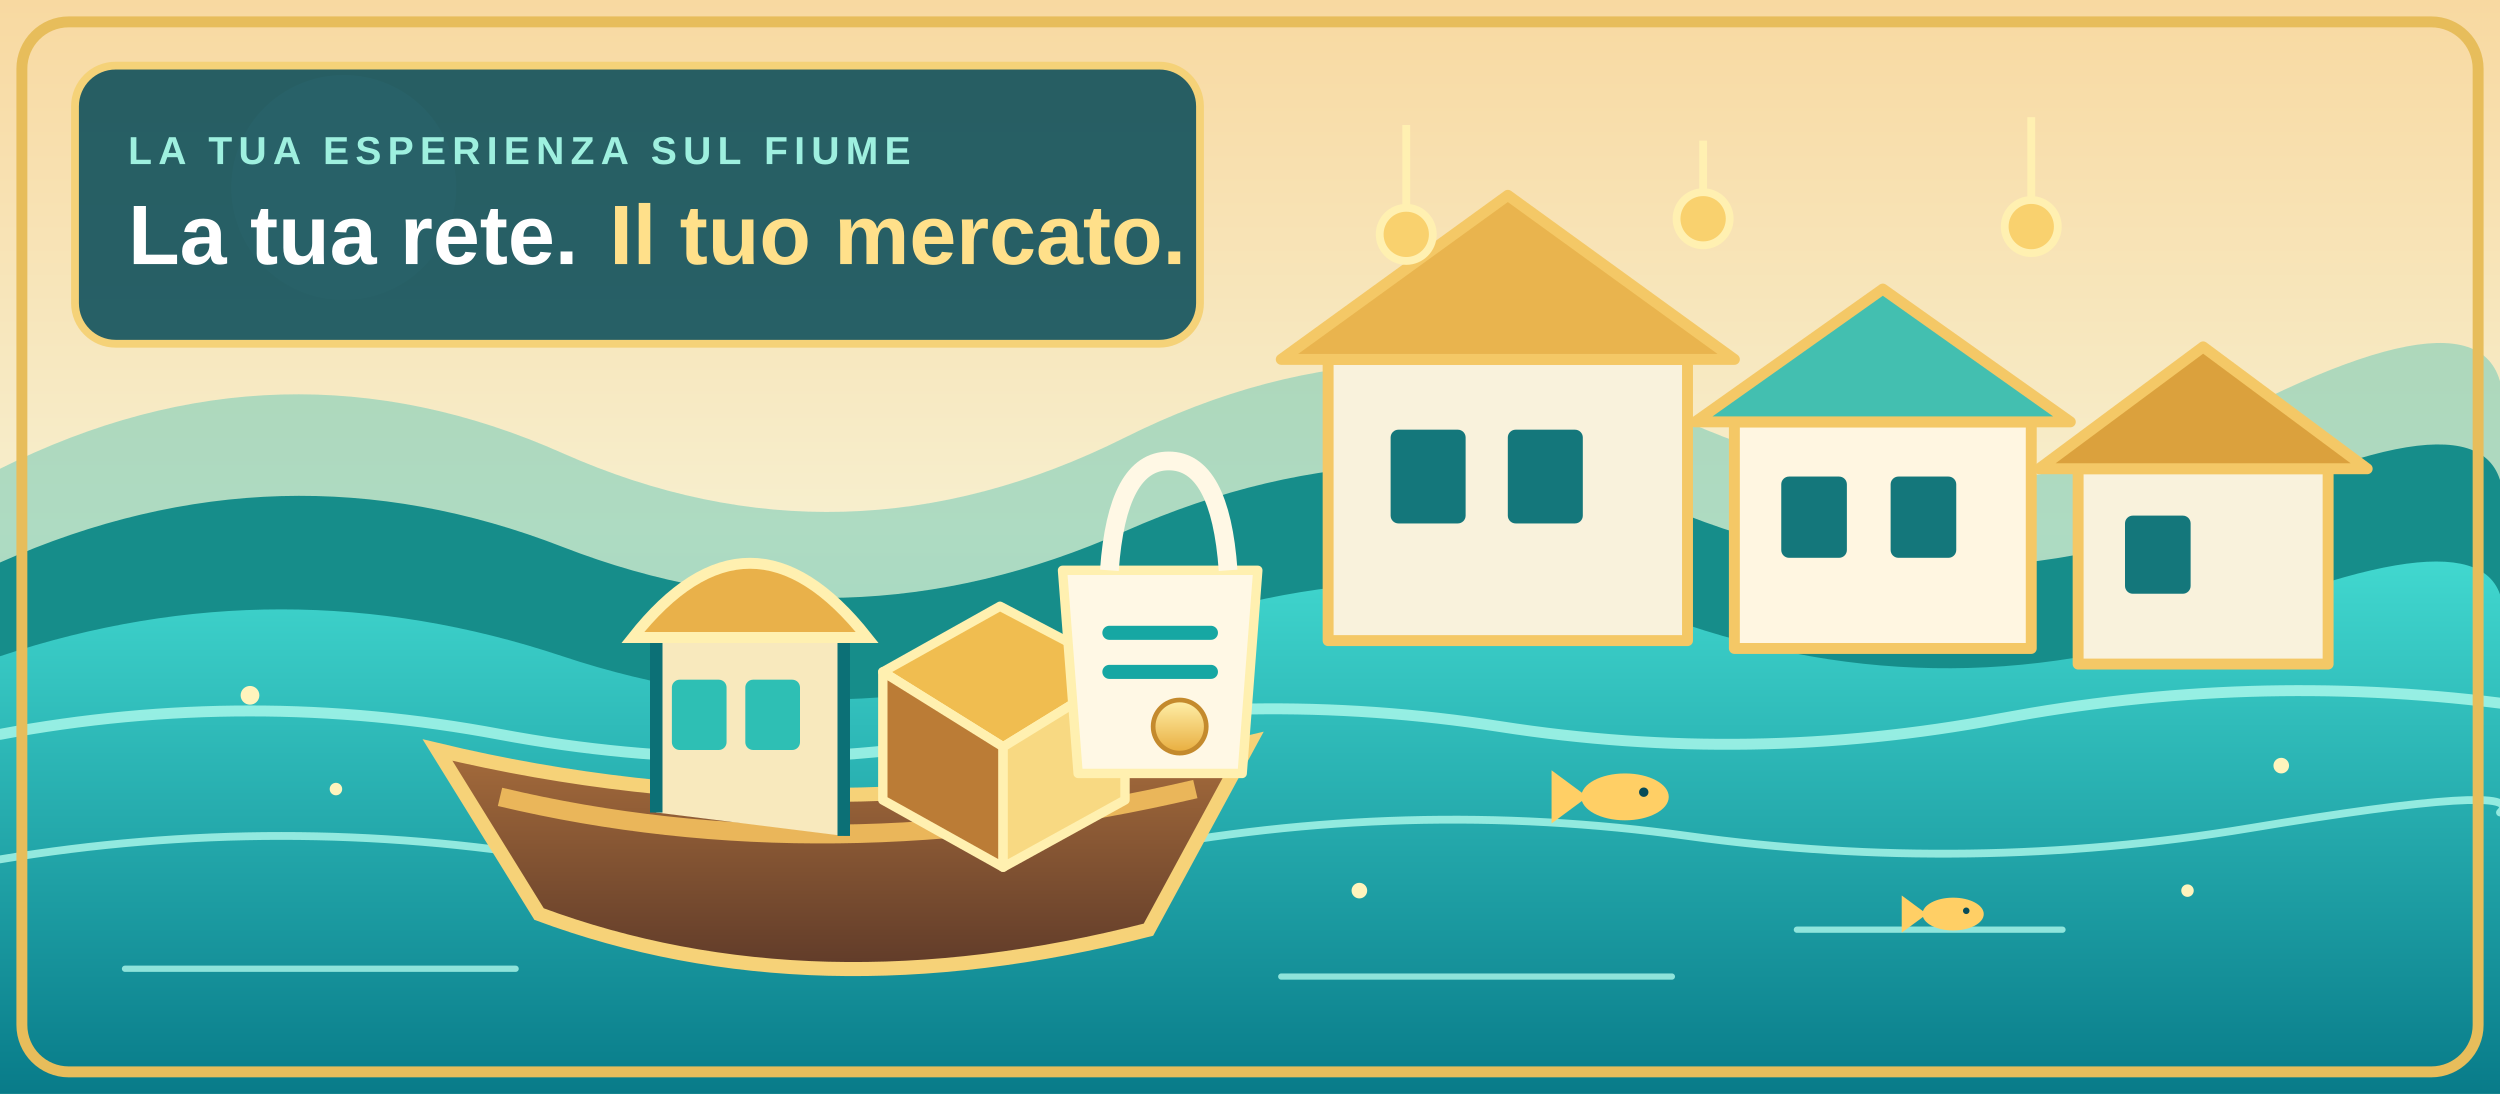
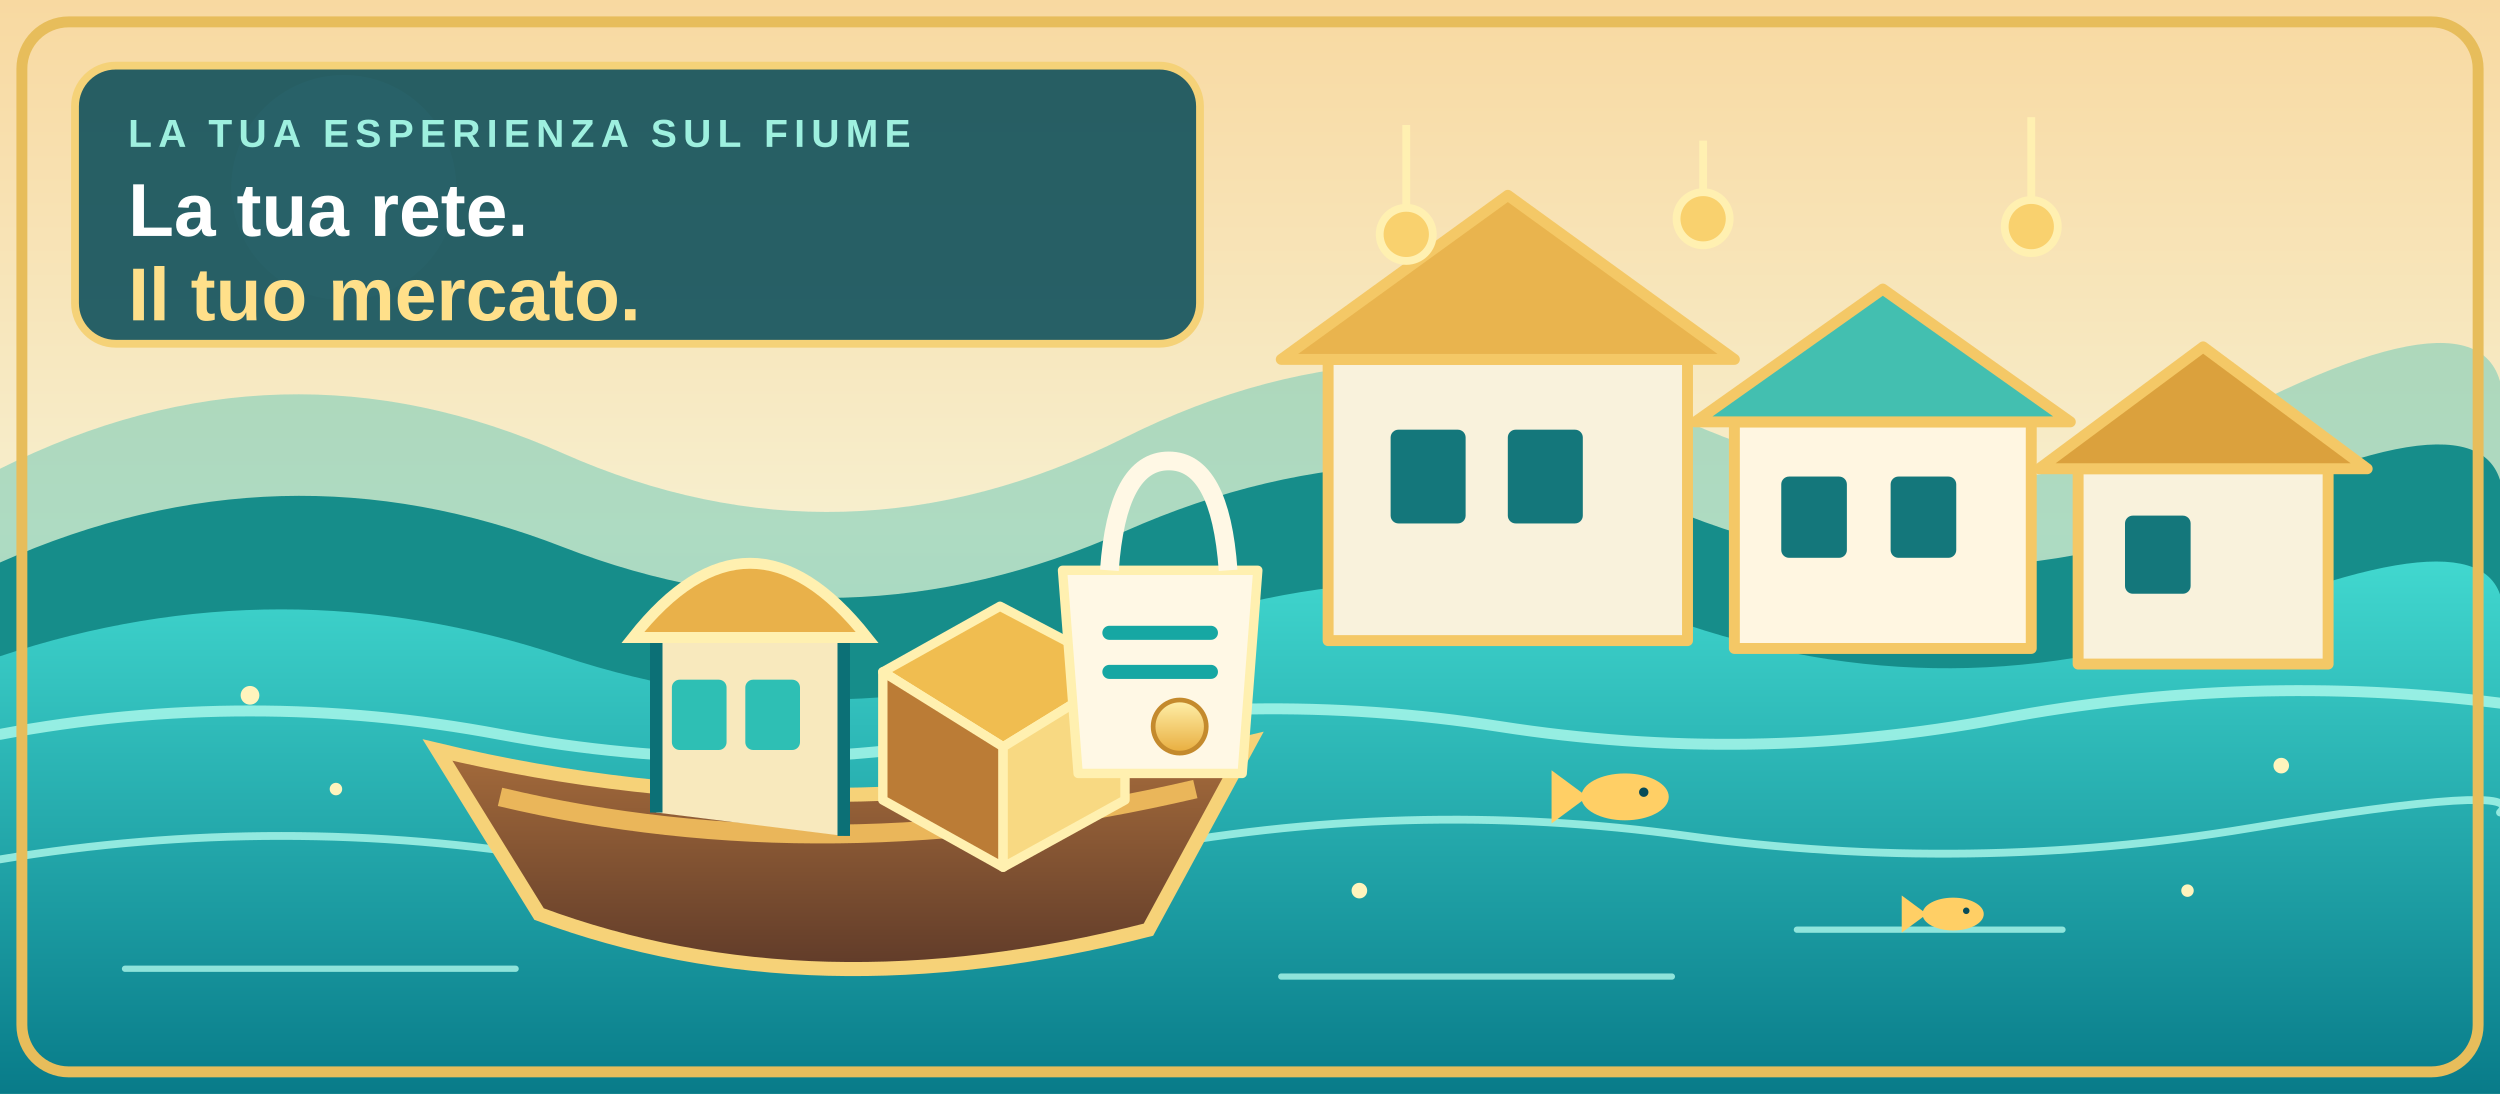
<svg xmlns="http://www.w3.org/2000/svg" width="1600" height="700" viewBox="0 0 1600 700">
  <defs>
    <linearGradient id="sky" x1="0" y1="0" x2="0" y2="1">
      <stop stop-color="#f8d9a1" />
      <stop offset=".48" stop-color="#f7efce" />
      <stop offset="1" stop-color="#a5e5d8" />
    </linearGradient>
    <linearGradient id="water" x1="0" y1="0" x2="0" y2="1">
      <stop stop-color="#41d8cf" />
      <stop offset="1" stop-color="#087b89" />
    </linearGradient>
    <linearGradient id="gold" x1="0" y1="0" x2="0" y2="1">
      <stop stop-color="#fff0aa" />
      <stop offset="1" stop-color="#e8ad3e" />
    </linearGradient>
    <linearGradient id="boat" x1="0" y1="0" x2="0" y2="1">
      <stop stop-color="#a76d3c" />
      <stop offset="1" stop-color="#603b29" />
    </linearGradient>
  </defs>
  <rect width="1600" height="700" fill="url(#sky)" />
  <circle cx="220" cy="120" r="72" fill="#fff5cf" opacity=".9" />
  <path d="M0 300 Q180 210 360 290 T720 280 T1080 270 T1440 260 T1600 280V450H0Z" fill="#72cbb8" opacity=".55" />
  <path d="M0 360 Q180 280 360 350 T720 340 T1080 330 T1440 320 T1600 340V700H0Z" fill="#168d8a" />
  <path d="M0 420 Q180 360 360 420 T720 410 T1080 400 T1440 390 T1600 410V700H0Z" fill="url(#water)" />
  <g fill="none" stroke="#b7fff0" stroke-linecap="round" opacity=".75">
    <path d="M0 470Q160 440 320 470T640 470T960 465T1280 460T1600 450" stroke-width="7" />
    <path d="M0 550Q180 520 360 550T720 545T1080 535T1440 530T1600 520" stroke-width="5" />
    <path d="M80 620h250m120-30h190m180 35h250m80-30h170" stroke-width="4" />
  </g>
  <g stroke="#f4c866" stroke-width="7" stroke-linejoin="round">
    <path d="M850 230h230v180H850Z" fill="#f9f2dc" />
    <path d="M820 230l145-105 145 105Z" fill="#e9b44e" />
    <path d="M1110 270h190v145h-190Z" fill="#fff6e1" />
    <path d="M1085 270l120-85 120 85Z" fill="#43bfb0" />
    <path d="M1330 300h160v125h-160Z" fill="#f9f2dc" />
    <path d="M1305 300l105-78 105 78Z" fill="#dba13d" />
  </g>
  <g fill="#14777b">
    <rect x="890" y="275" width="48" height="60" rx="5" />
    <rect x="965" y="275" width="48" height="60" rx="5" />
    <rect x="1140" y="305" width="42" height="52" rx="5" />
    <rect x="1210" y="305" width="42" height="52" rx="5" />
    <rect x="1360" y="330" width="42" height="50" rx="5" />
  </g>
  <g stroke="#fff0b1" stroke-width="5" fill="#f9d16e">
    <path d="M900 80v60M1090 90v50M1300 75v60" />
    <circle cx="900" cy="150" r="17" />
    <circle cx="1090" cy="140" r="17" />
    <circle cx="1300" cy="145" r="17" />
  </g>
  <path d="M280 480Q530 540 800 475L735 595Q520 650 345 585Z" fill="url(#boat)" stroke="#f6d278" stroke-width="9" />
  <path d="M320 510Q530 560 765 505" fill="none" stroke="#eab65a" stroke-width="12" />
  <path d="M420 520v-115q60-65 120 0v130" fill="#f8e9bd" stroke="#0c7076" stroke-width="8" />
  <path d="M405 408q75-95 150 0Z" fill="#e9b14a" stroke="#fff0b0" stroke-width="7" />
  <rect x="430" y="435" width="35" height="45" rx="5" fill="#2ebfb4" />
  <rect x="477" y="435" width="35" height="45" rx="5" fill="#2ebfb4" />
  <g stroke="#fff0b0" stroke-width="6" stroke-linejoin="round">
    <path d="M565 430l75-42 80 42-78 48Z" fill="#f0bd50" />
    <path d="M565 430v82l77 43v-77Z" fill="#bb7c36" />
    <path d="M642 478l78-48v82l-78 43Z" fill="#f8d982" />
    <path d="M680 365h125l-10 130H690Z" fill="#fff8e5" />
    <path d="M710 365q5-70 38-70t38 70" fill="none" stroke="#fff8e5" stroke-width="12" />
  </g>
  <path d="M710 405h65M710 430h65" stroke="#16a7a3" stroke-width="9" stroke-linecap="round" />
  <circle cx="755" cy="465" r="17" fill="url(#gold)" stroke="#c48a2d" stroke-width="3" />
  <g transform="translate(1040 510)" fill="#ffcf65">
    <ellipse cx="0" cy="0" rx="28" ry="15" />
    <path d="M-24 0l-23-17v34Z" />
    <circle cx="12" cy="-3" r="3" fill="#074b58" />
  </g>
  <g transform="translate(1250 585) scale(.7)" fill="#ffcf65">
    <ellipse cx="0" cy="0" rx="28" ry="15" />
    <path d="M-24 0l-23-17v34Z" />
    <circle cx="12" cy="-3" r="3" fill="#074b58" />
  </g>
  <g fill="#fff4bd">
    <circle cx="160" cy="445" r="6" />
    <circle cx="215" cy="505" r="4" />
    <circle cx="870" cy="570" r="5" />
    <circle cx="1460" cy="490" r="5" />
    <circle cx="1400" cy="570" r="4" />
  </g>
  <rect x="48" y="42" width="720" height="178" rx="26" fill="#064b59" fill-opacity=".86" stroke="#f5d278" stroke-width="5" />
-   <text x="82" y="105" font-family="Arial,sans-serif" font-size="25" font-weight="800" letter-spacing="4" fill="#9ef0df">LA TUA ESPERIENZA SUL FIUME</text>
-   <text x="82" y="169" font-family="Arial,sans-serif" font-size="54" font-weight="900" fill="#ffffff">La tua rete.</text>
-   <text x="390" y="169" font-family="Arial,sans-serif" font-size="54" font-weight="900" fill="#ffe08a">Il tuo mercato.</text>
+   <text x="82" y="94" font-family="Arial,sans-serif" font-size="25" font-weight="800" letter-spacing="4" fill="#9ef0df">LA TUA ESPERIENZA SUL FIUME</text>
+   <text x="82" y="151" font-family="Arial,sans-serif" font-size="48" font-weight="900" fill="#ffffff">La tua rete.</text>
+   <text x="82" y="205" font-family="Arial,sans-serif" font-size="48" font-weight="900" fill="#ffe08a">Il tuo mercato.</text>
  <rect x="14" y="14" width="1572" height="672" rx="30" fill="none" stroke="#e7bd5b" stroke-width="7" />
</svg>
